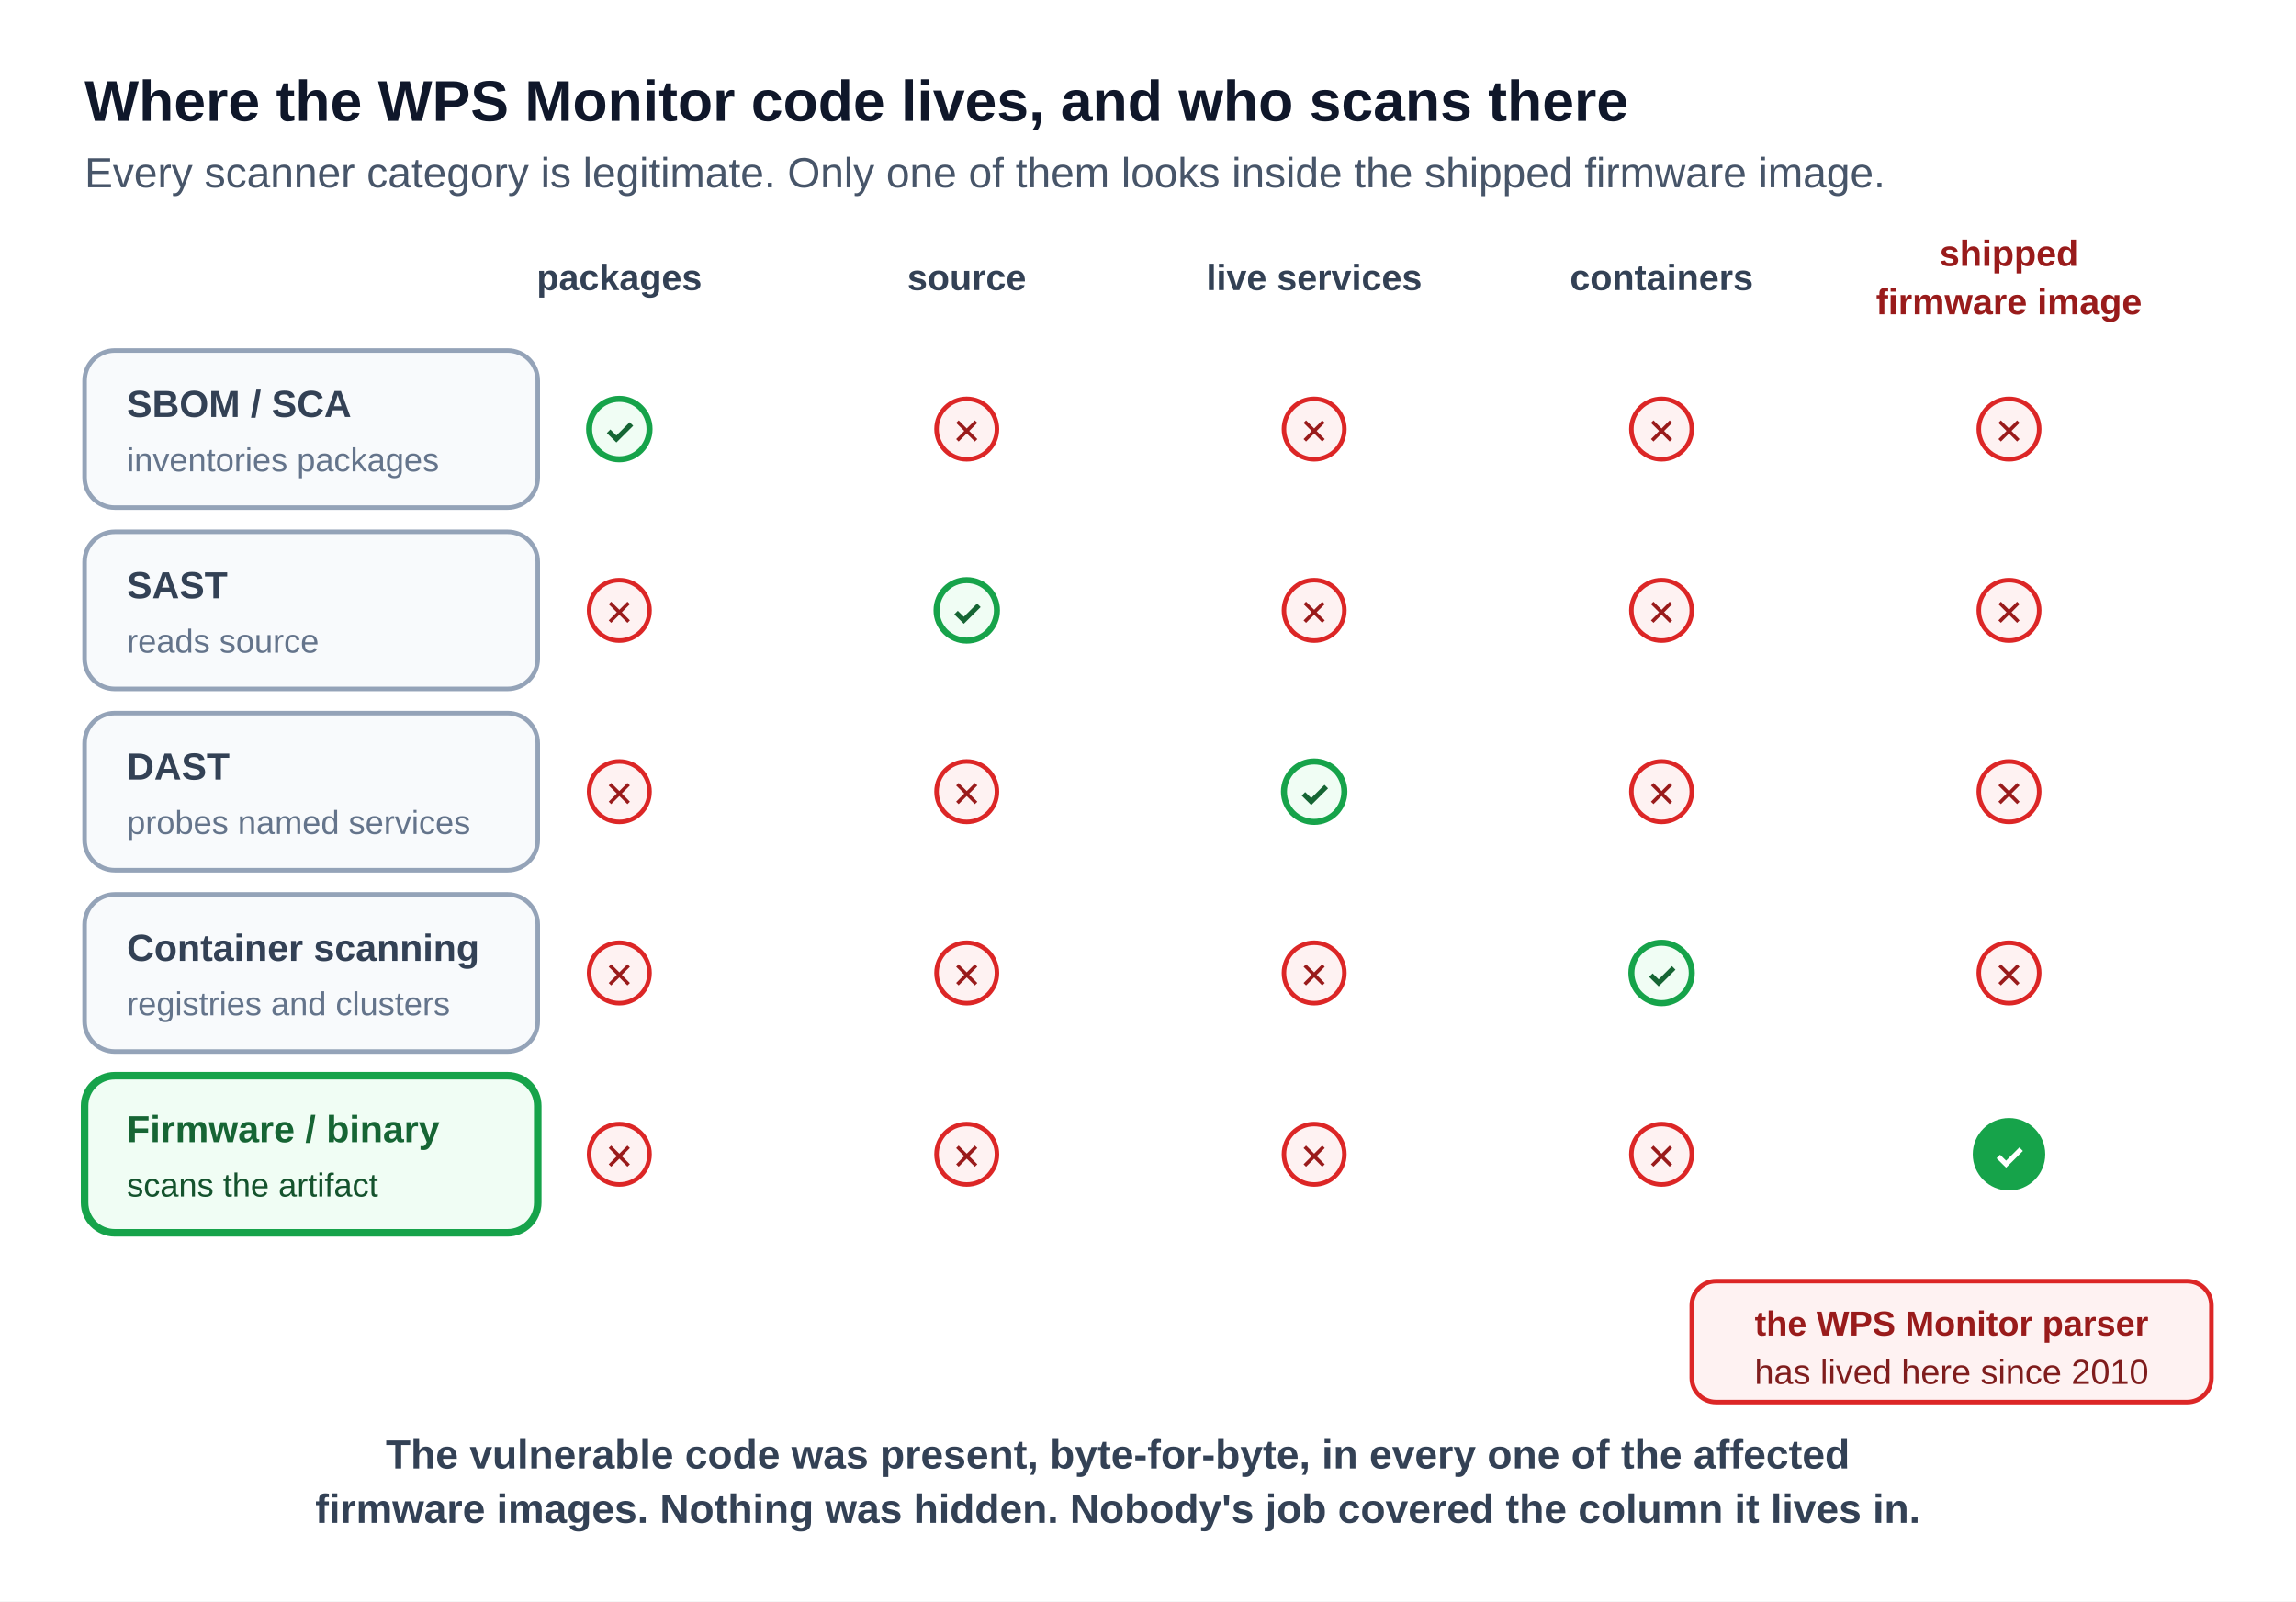
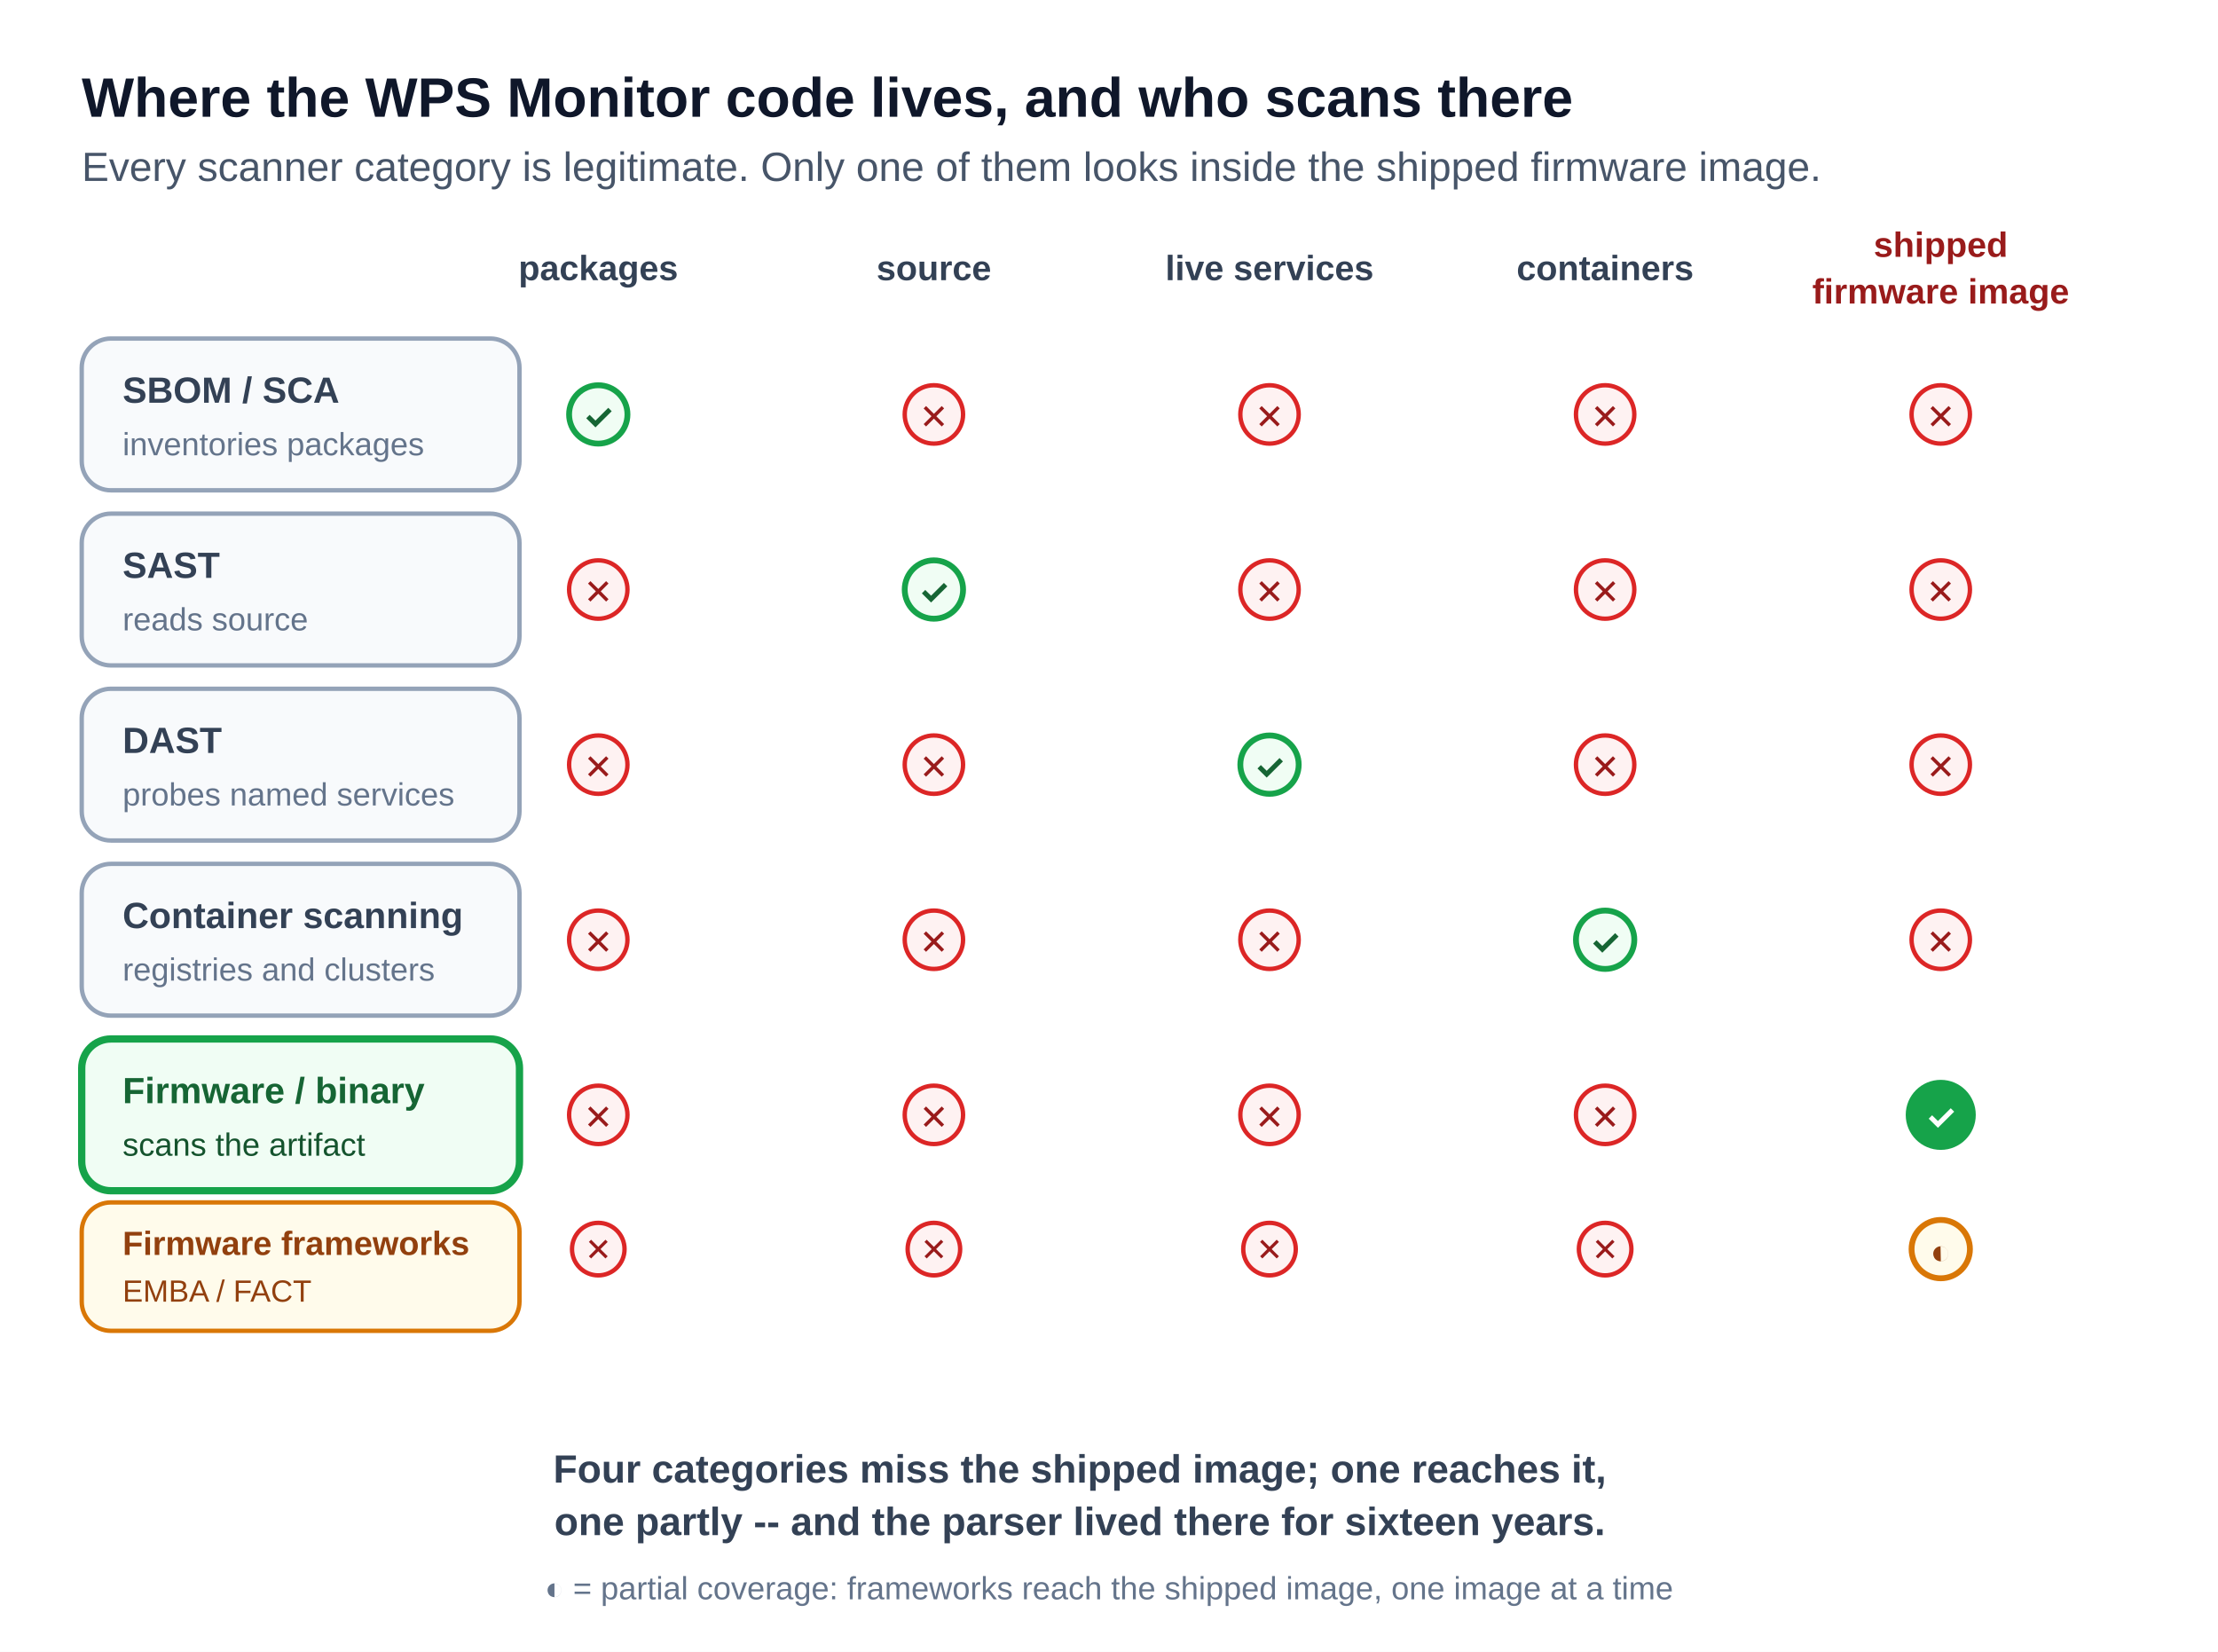
- <svg xmlns="http://www.w3.org/2000/svg" viewBox="0 0 760 530" font-family="-apple-system, BlinkMacSystemFont, 'Segoe UI', 'Helvetica Neue', Arial, sans-serif">
+ <svg xmlns="http://www.w3.org/2000/svg" viewBox="0 0 760 566" font-family="-apple-system, BlinkMacSystemFont, 'Segoe UI', 'Helvetica Neue', Arial, sans-serif">
  <defs>
    <filter id="ds" x="-20%" y="-20%" width="140%" height="140%">
      <feDropShadow dx="0" dy="1.5" stdDeviation="2" flood-color="#0f172a" flood-opacity="0.15" />
    </filter>
  </defs>
-   <rect x="0" y="0" width="760" height="530" fill="#ffffff" />
+   <rect x="0" y="0" width="760" height="566" fill="#ffffff" />
  <text x="28" y="40" font-size="19" font-weight="700" fill="#0f172a">Where the WPS Monitor code lives, and who scans there</text>
  <text x="28" y="62" font-size="14" fill="#475569">Every scanner category is legitimate. Only one of them looks inside the shipped firmware image.</text>
  <text x="205" y="96" font-size="12" font-weight="600" fill="#334155" text-anchor="middle">packages</text>
  <text x="320" y="96" font-size="12" font-weight="600" fill="#334155" text-anchor="middle">source</text>
  <text x="435" y="96" font-size="12" font-weight="600" fill="#334155" text-anchor="middle">live services</text>
  <text x="550" y="96" font-size="12" font-weight="600" fill="#334155" text-anchor="middle">containers</text>
  <text x="665" y="88" font-size="12" font-weight="700" fill="#991b1b" text-anchor="middle">shipped</text>
  <text x="665" y="104" font-size="12" font-weight="700" fill="#991b1b" text-anchor="middle">firmware image</text>
  <rect x="28" y="116" width="150" height="52" rx="10" fill="#f8fafc" stroke="#94a3b8" stroke-width="1.5" />
  <text x="42" y="138" font-size="12.5" font-weight="700" fill="#334155">SBOM / SCA</text>
  <text x="42" y="156" font-size="11" fill="#64748b">inventories packages</text>
  <circle cx="205" cy="142" r="10" fill="#f0fdf4" stroke="#16a34a" stroke-width="2" />
  <text x="205" y="147" font-size="12" font-weight="700" fill="#166534" text-anchor="middle">✓</text>
  <g fill="#fef2f2" stroke="#dc2626" stroke-width="1.5">
    <circle cx="320" cy="142" r="10" />
    <circle cx="435" cy="142" r="10" />
    <circle cx="550" cy="142" r="10" />
    <circle cx="665" cy="142" r="10" />
  </g>
  <g font-size="12" fill="#991b1b" text-anchor="middle" font-weight="700">
    <text x="320" y="147">✕</text>
    <text x="435" y="147">✕</text>
    <text x="550" y="147">✕</text>
    <text x="665" y="147">✕</text>
  </g>
  <rect x="28" y="176" width="150" height="52" rx="10" fill="#f8fafc" stroke="#94a3b8" stroke-width="1.5" />
  <text x="42" y="198" font-size="12.5" font-weight="700" fill="#334155">SAST</text>
  <text x="42" y="216" font-size="11" fill="#64748b">reads source</text>
  <circle cx="205" cy="202" r="10" fill="#fef2f2" stroke="#dc2626" stroke-width="1.5" />
  <text x="205" y="207" font-size="12" font-weight="700" fill="#991b1b" text-anchor="middle">✕</text>
  <circle cx="320" cy="202" r="10" fill="#f0fdf4" stroke="#16a34a" stroke-width="2" />
  <text x="320" y="207" font-size="12" font-weight="700" fill="#166534" text-anchor="middle">✓</text>
  <g fill="#fef2f2" stroke="#dc2626" stroke-width="1.5">
    <circle cx="435" cy="202" r="10" />
    <circle cx="550" cy="202" r="10" />
    <circle cx="665" cy="202" r="10" />
  </g>
  <g font-size="12" fill="#991b1b" text-anchor="middle" font-weight="700">
    <text x="435" y="207">✕</text>
    <text x="550" y="207">✕</text>
    <text x="665" y="207">✕</text>
  </g>
  <rect x="28" y="236" width="150" height="52" rx="10" fill="#f8fafc" stroke="#94a3b8" stroke-width="1.5" />
  <text x="42" y="258" font-size="12.5" font-weight="700" fill="#334155">DAST</text>
  <text x="42" y="276" font-size="11" fill="#64748b">probes named services</text>
  <circle cx="205" cy="262" r="10" fill="#fef2f2" stroke="#dc2626" stroke-width="1.5" />
  <text x="205" y="267" font-size="12" font-weight="700" fill="#991b1b" text-anchor="middle">✕</text>
  <circle cx="320" cy="262" r="10" fill="#fef2f2" stroke="#dc2626" stroke-width="1.5" />
  <text x="320" y="267" font-size="12" font-weight="700" fill="#991b1b" text-anchor="middle">✕</text>
  <circle cx="435" cy="262" r="10" fill="#f0fdf4" stroke="#16a34a" stroke-width="2" />
  <text x="435" y="267" font-size="12" font-weight="700" fill="#166534" text-anchor="middle">✓</text>
  <g fill="#fef2f2" stroke="#dc2626" stroke-width="1.5">
    <circle cx="550" cy="262" r="10" />
    <circle cx="665" cy="262" r="10" />
  </g>
  <g font-size="12" fill="#991b1b" text-anchor="middle" font-weight="700">
    <text x="550" y="267">✕</text>
    <text x="665" y="267">✕</text>
  </g>
  <rect x="28" y="296" width="150" height="52" rx="10" fill="#f8fafc" stroke="#94a3b8" stroke-width="1.5" />
  <text x="42" y="318" font-size="12.5" font-weight="700" fill="#334155">Container scanning</text>
  <text x="42" y="336" font-size="11" fill="#64748b">registries and clusters</text>
  <g fill="#fef2f2" stroke="#dc2626" stroke-width="1.5">
    <circle cx="205" cy="322" r="10" />
    <circle cx="320" cy="322" r="10" />
    <circle cx="435" cy="322" r="10" />
  </g>
  <g font-size="12" fill="#991b1b" text-anchor="middle" font-weight="700">
    <text x="205" y="327">✕</text>
    <text x="320" y="327">✕</text>
    <text x="435" y="327">✕</text>
  </g>
  <circle cx="550" cy="322" r="10" fill="#f0fdf4" stroke="#16a34a" stroke-width="2" />
  <text x="550" y="327" font-size="12" font-weight="700" fill="#166534" text-anchor="middle">✓</text>
  <circle cx="665" cy="322" r="10" fill="#fef2f2" stroke="#dc2626" stroke-width="1.5" />
  <text x="665" y="327" font-size="12" font-weight="700" fill="#991b1b" text-anchor="middle">✕</text>
  <rect x="28" y="356" width="150" height="52" rx="10" fill="#f0fdf4" stroke="#16a34a" stroke-width="2.5" />
  <text x="42" y="378" font-size="12.5" font-weight="700" fill="#166534">Firmware / binary</text>
  <text x="42" y="396" font-size="11" fill="#14532d">scans the artifact</text>
  <g fill="#fef2f2" stroke="#dc2626" stroke-width="1.5">
    <circle cx="205" cy="382" r="10" />
    <circle cx="320" cy="382" r="10" />
    <circle cx="435" cy="382" r="10" />
    <circle cx="550" cy="382" r="10" />
  </g>
  <g font-size="12" fill="#991b1b" text-anchor="middle" font-weight="700">
    <text x="205" y="387">✕</text>
    <text x="320" y="387">✕</text>
    <text x="435" y="387">✕</text>
    <text x="550" y="387">✕</text>
  </g>
  <circle cx="665" cy="382" r="12" fill="#16a34a" />
  <text x="665" y="387" font-size="12" font-weight="700" fill="#ffffff" text-anchor="middle">✓</text>
-   <rect x="560" y="424" width="172" height="40" rx="8" fill="#fef2f2" stroke="#dc2626" stroke-width="1.5" />
-   <text x="646" y="442" font-size="11.5" font-weight="700" fill="#991b1b" text-anchor="middle">the WPS Monitor parser</text>
-   <text x="646" y="458" font-size="11.5" fill="#7f1d1d" text-anchor="middle">has lived here since 2010</text>
-   <text x="370" y="486" font-size="13.5" font-weight="600" fill="#334155" text-anchor="middle">The vulnerable code was present, byte-for-byte, in every one of the affected</text>
-   <text x="370" y="504" font-size="13.5" font-weight="600" fill="#334155" text-anchor="middle">firmware images. Nothing was hidden. Nobody's job covered the column it lives in.</text>
+   <rect x="28" y="412" width="150" height="44" rx="10" fill="#fffbeb" stroke="#d97706" stroke-width="1.5" />
+   <text x="42" y="430" font-size="11.5" font-weight="700" fill="#92400e">Firmware frameworks</text>
+   <text x="42" y="446" font-size="10.5" fill="#92400e">EMBA / FACT</text>
+   <g fill="#fef2f2" stroke="#dc2626" stroke-width="1.5">
+     <circle cx="205" cy="428" r="9" />
+     <circle cx="320" cy="428" r="9" />
+     <circle cx="435" cy="428" r="9" />
+     <circle cx="550" cy="428" r="9" />
+   </g>
+   <g font-size="11" fill="#991b1b" text-anchor="middle" font-weight="700">
+     <text x="205" y="432">✕</text>
+     <text x="320" y="432">✕</text>
+     <text x="435" y="432">✕</text>
+     <text x="550" y="432">✕</text>
+   </g>
+   <circle cx="665" cy="428" r="10" fill="#fffbeb" stroke="#d97706" stroke-width="2" />
+   <text x="665" y="433" font-size="12" font-weight="700" fill="#92400e" text-anchor="middle">◐</text>
+   <text x="370" y="508" font-size="13.5" font-weight="600" fill="#334155" text-anchor="middle">Four categories miss the shipped image; one reaches it,</text>
+   <text x="370" y="526" font-size="13.5" font-weight="600" fill="#334155" text-anchor="middle">one partly -- and the parser lived there for sixteen years.</text>
+   <text x="380" y="548" font-size="11" fill="#64748b" text-anchor="middle">◐ = partial coverage: frameworks reach the shipped image, one image at a time</text>
</svg>
